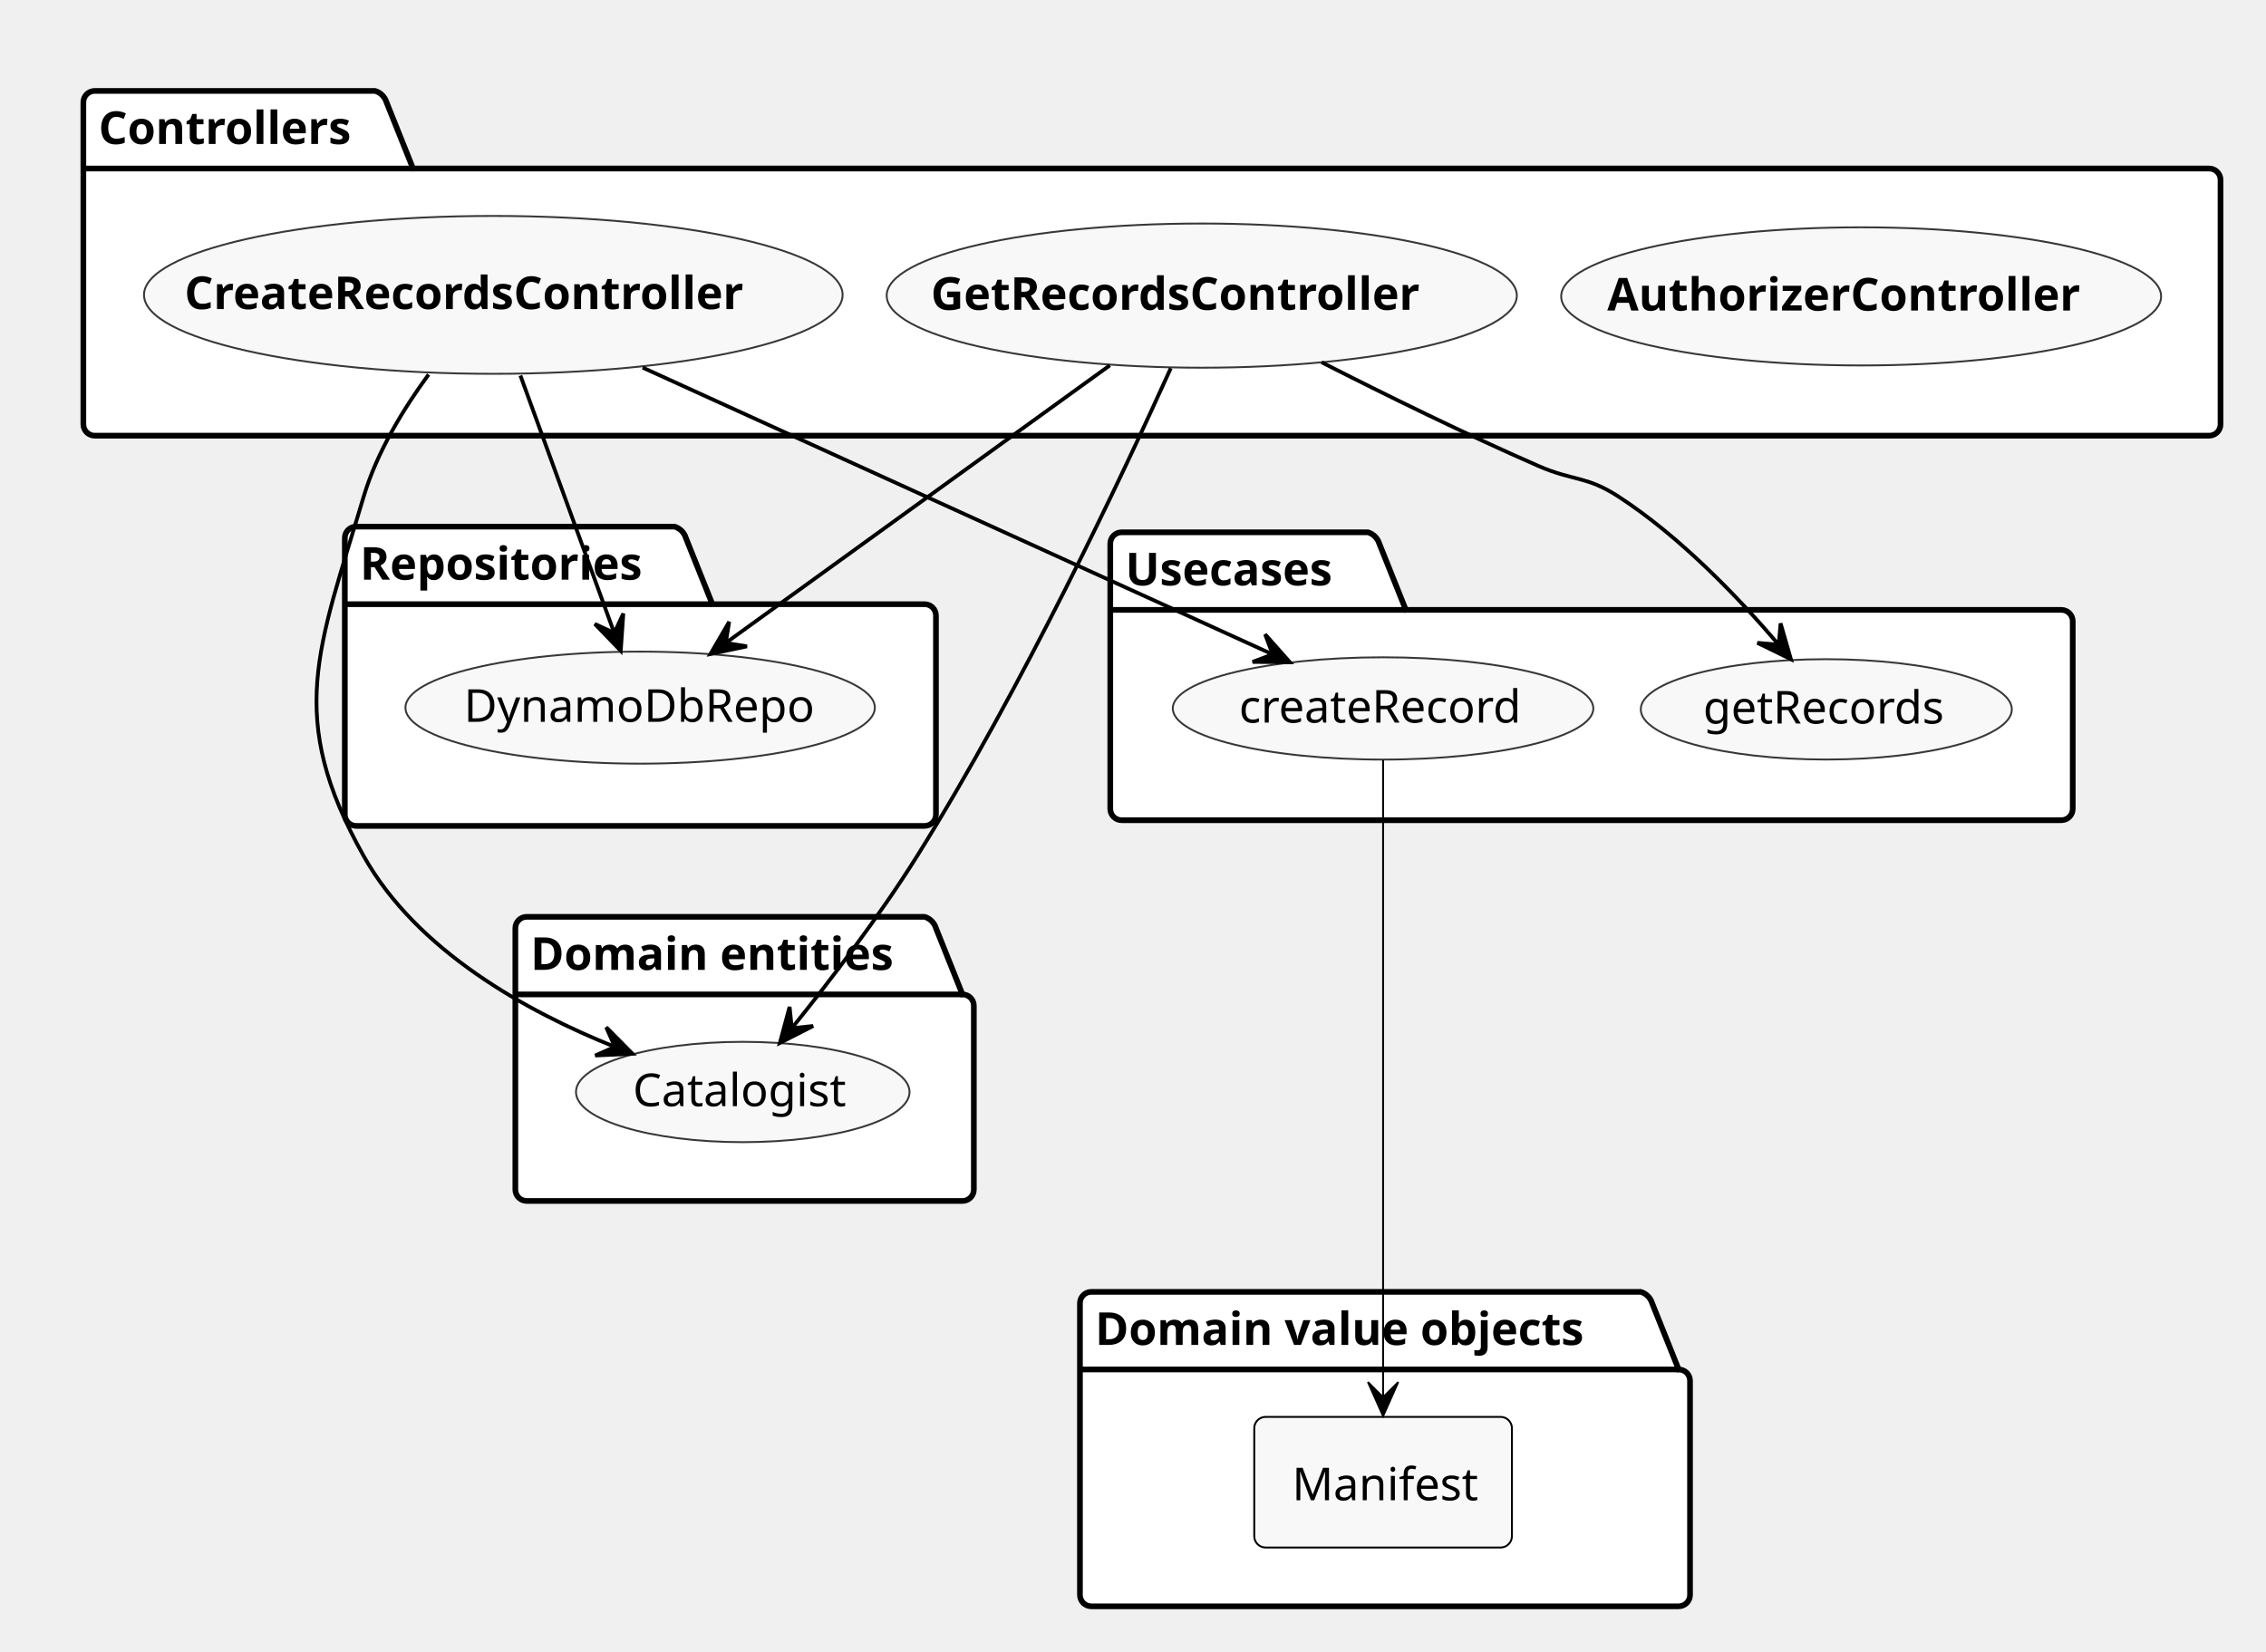
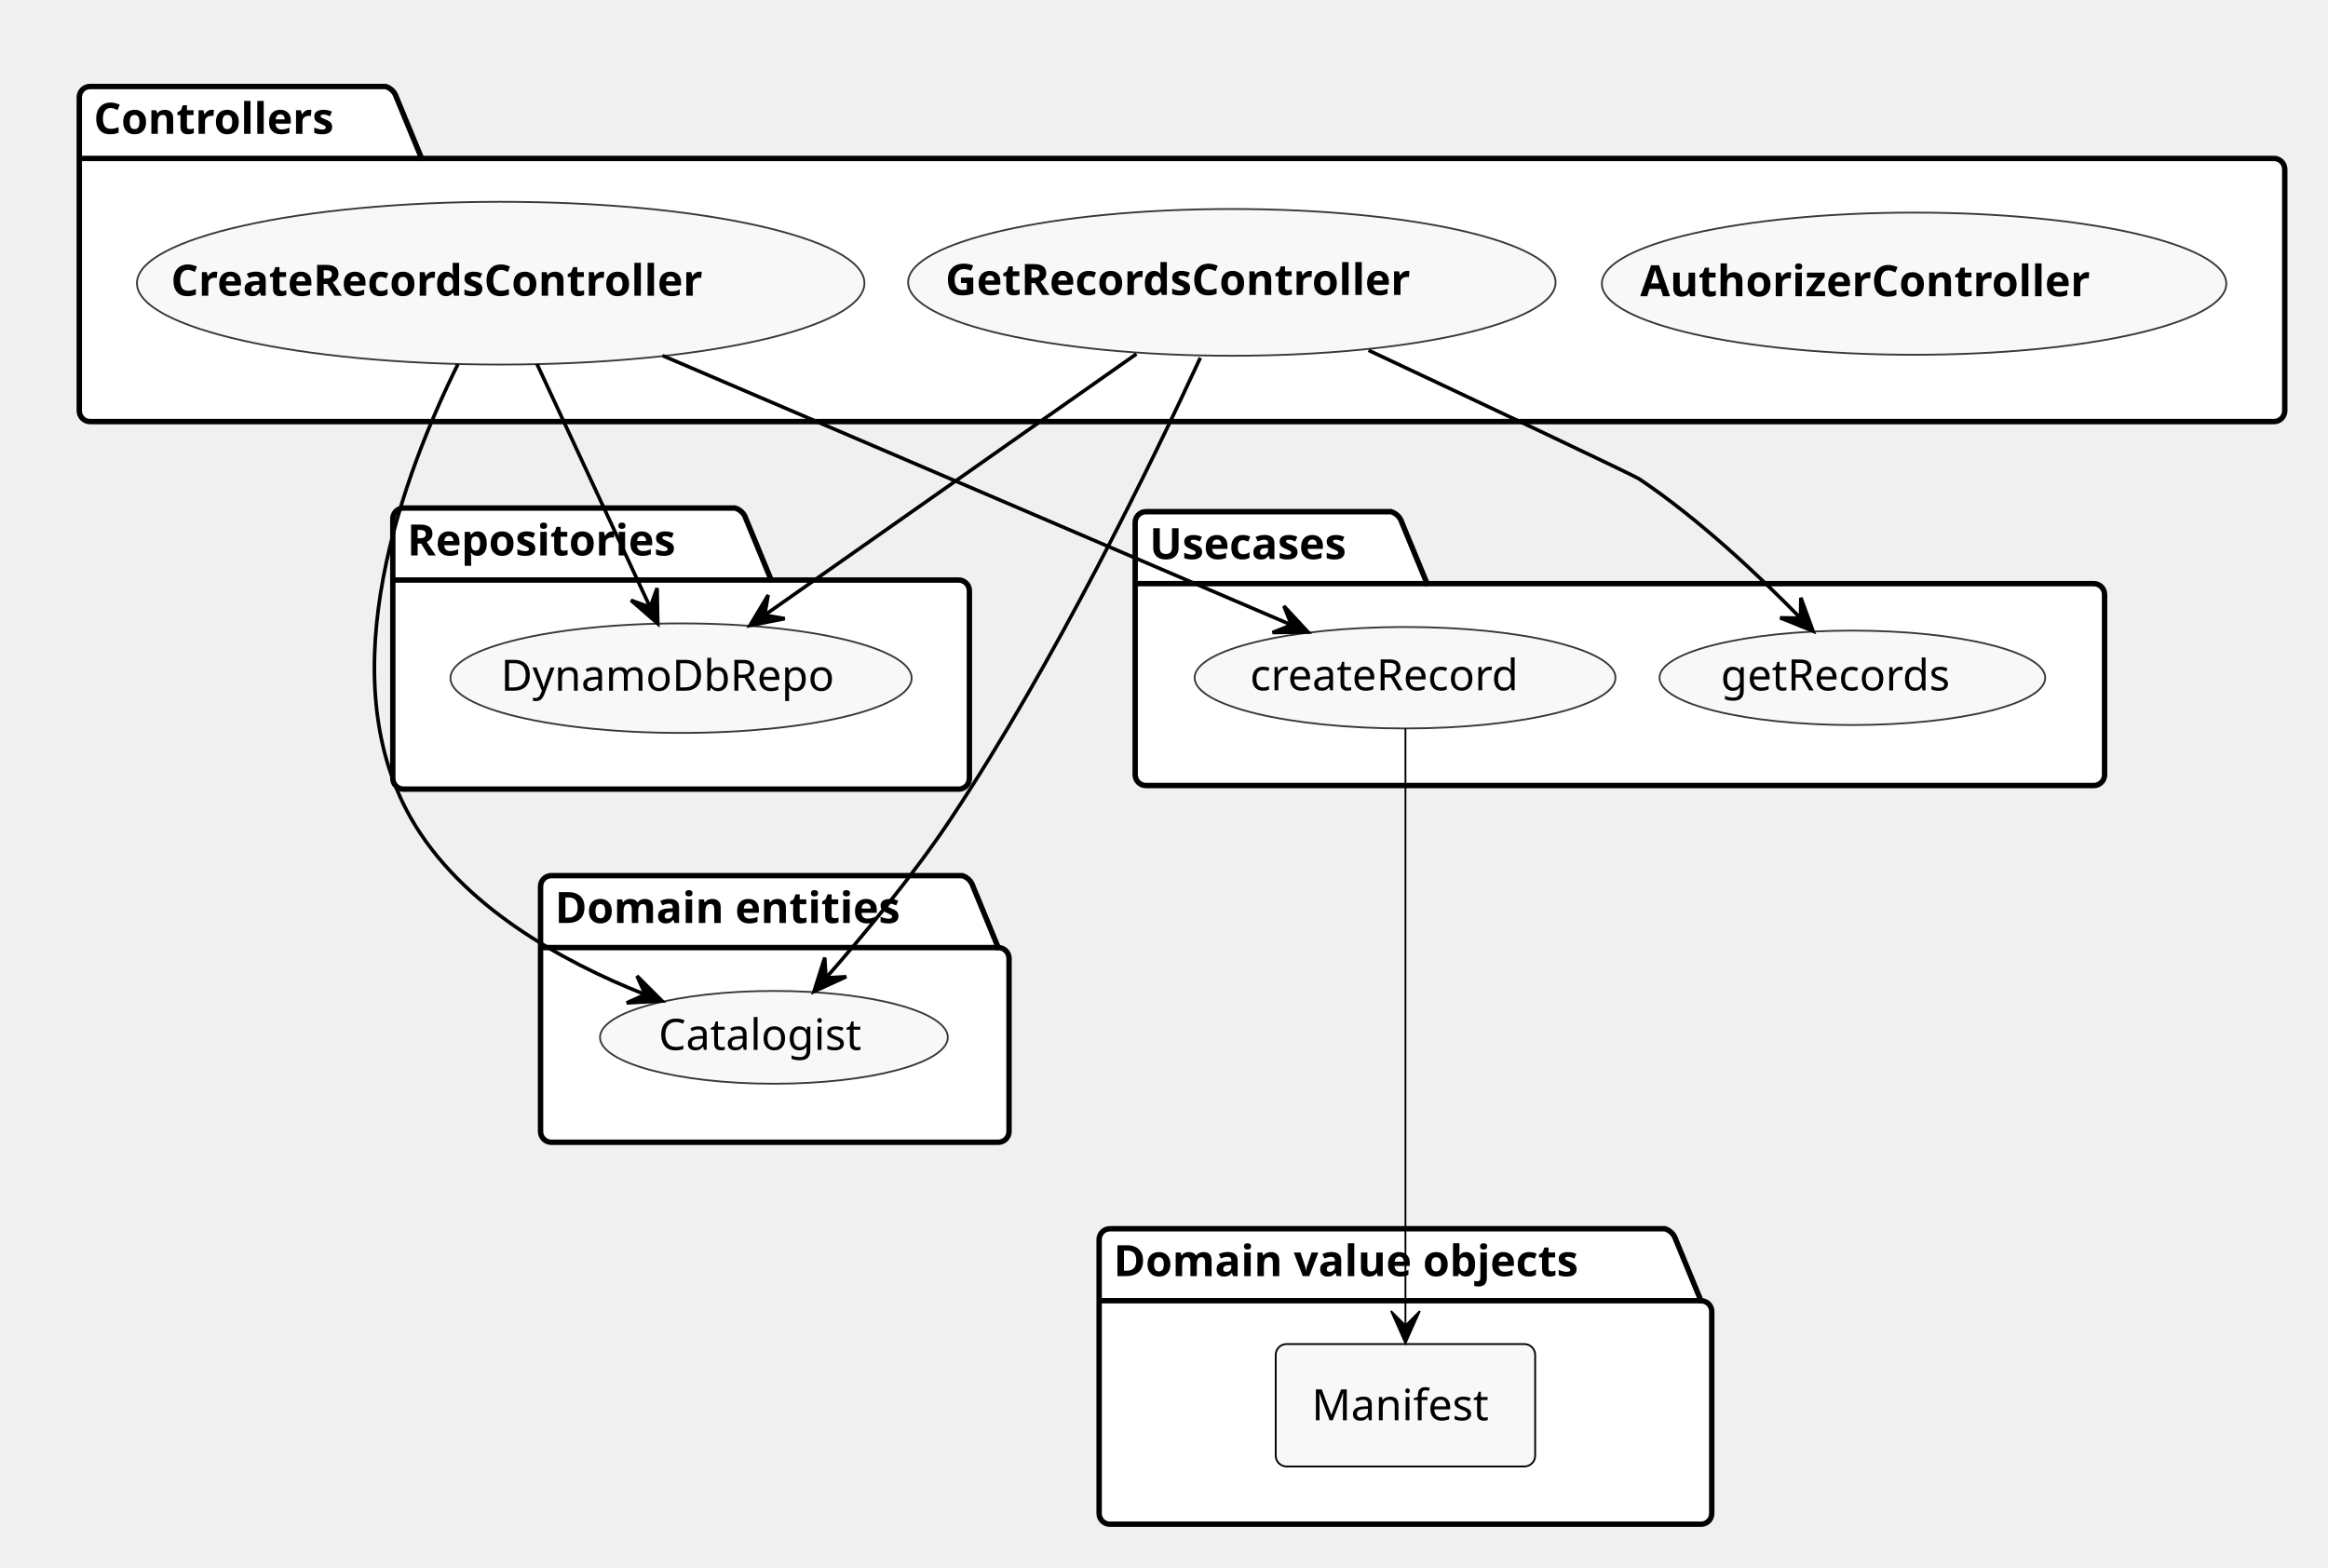
- <svg xmlns="http://www.w3.org/2000/svg" contentScriptType="application/ecmascript" contentStyleType="text/css" height="436px" preserveAspectRatio="none" style="width:598px;height:436px;" version="1.1" viewBox="0 0 598 436" width="598px" zoomAndPan="magnify">
+ <svg xmlns="http://www.w3.org/2000/svg" contentScriptType="application/ecmascript" contentStyleType="text/css" height="435px" preserveAspectRatio="none" style="width:646px;height:435px;" version="1.1" viewBox="0 0 646 435" width="646px" zoomAndPan="magnify">
  <defs />
  <g>
-     <path d="M25,24 L99,24 A4.5,4.5 0 0 1 102,27 L109,44.484 L583,44.484 A3,3 0 0 1 586,47.484 L586,112 A3,3 0 0 1 583,115 L25,115 A3,3 0 0 1 22,112 L22,27 A3,3 0 0 1 25,24 " fill="#FFFFFF" style="stroke: #000000; stroke-width: 1.5;" />
-     <line style="stroke: #000000; stroke-width: 1.5;" x1="22" x2="109" y1="44.484" y2="44.484" />
-     <text fill="#000000" font-family="Tahoma, sans-serif" font-size="12" font-weight="bold" lengthAdjust="spacingAndGlyphs" textLength="74" x="26" y="38.006">Controllers</text>
-     <path d="M139,242 L244,242 A4.5,4.5 0 0 1 247,245 L254,262.484 L254,262.484 A3,3 0 0 1 257,265.484 L257,314 A3,3 0 0 1 254,317 L139,317 A3,3 0 0 1 136,314 L136,245 A3,3 0 0 1 139,242 " fill="#FFFFFF" style="stroke: #000000; stroke-width: 1.5;" />
-     <line style="stroke: #000000; stroke-width: 1.5;" x1="136" x2="254" y1="262.484" y2="262.484" />
-     <text fill="#000000" font-family="Tahoma, sans-serif" font-size="12" font-weight="bold" lengthAdjust="spacingAndGlyphs" textLength="105" x="140" y="256.006">Domain entities</text>
-     <path d="M288,341 L433,341 A4.5,4.5 0 0 1 436,344 L443,361.484 L443,361.484 A3,3 0 0 1 446,364.484 L446,421 A3,3 0 0 1 443,424 L288,424 A3,3 0 0 1 285,421 L285,344 A3,3 0 0 1 288,341 " fill="#FFFFFF" style="stroke: #000000; stroke-width: 1.5;" />
-     <line style="stroke: #000000; stroke-width: 1.5;" x1="285" x2="443" y1="361.484" y2="361.484" />
-     <text fill="#000000" font-family="Tahoma, sans-serif" font-size="12" font-weight="bold" lengthAdjust="spacingAndGlyphs" textLength="145" x="289" y="355.006">Domain value objects</text>
-     <path d="M94,139 L178,139 A4.5,4.5 0 0 1 181,142 L188,159.484 L244,159.484 A3,3 0 0 1 247,162.484 L247,215 A3,3 0 0 1 244,218 L94,218 A3,3 0 0 1 91,215 L91,142 A3,3 0 0 1 94,139 " fill="#FFFFFF" style="stroke: #000000; stroke-width: 1.5;" />
-     <line style="stroke: #000000; stroke-width: 1.5;" x1="91" x2="188" y1="159.484" y2="159.484" />
-     <text fill="#000000" font-family="Tahoma, sans-serif" font-size="12" font-weight="bold" lengthAdjust="spacingAndGlyphs" textLength="84" x="95" y="153.006">Repositories</text>
-     <path d="M296,140.5 L361,140.5 A4.5,4.5 0 0 1 364,143.5 L371,160.984 L544,160.984 A3,3 0 0 1 547,163.984 L547,213.5 A3,3 0 0 1 544,216.5 L296,216.5 A3,3 0 0 1 293,213.5 L293,143.5 A3,3 0 0 1 296,140.5 " fill="#FFFFFF" style="stroke: #000000; stroke-width: 1.5;" />
-     <line style="stroke: #000000; stroke-width: 1.5;" x1="293" x2="371" y1="160.984" y2="160.984" />
-     <text fill="#000000" font-family="Tahoma, sans-serif" font-size="12" font-weight="bold" lengthAdjust="spacingAndGlyphs" textLength="65" x="297" y="154.506">Usecases</text>
-     <ellipse cx="491.159" cy="78.232" fill="#F8F8F8" rx="79.159" ry="18.232" style="stroke: #383838; stroke-width: 0.5;" />
-     <text fill="#000000" font-family="Tahoma, sans-serif" font-size="12" font-weight="bold" lengthAdjust="spacingAndGlyphs" textLength="134" x="424.159" y="81.974">AuthorizerController</text>
-     <ellipse cx="130.182" cy="77.837" fill="#F8F8F8" rx="92.182" ry="20.837" style="stroke: #383838; stroke-width: 0.5;" />
-     <text fill="#000000" font-family="Tahoma, sans-serif" font-size="12" font-weight="bold" lengthAdjust="spacingAndGlyphs" textLength="163" x="48.682" y="81.579">CreateRecordsController</text>
-     <ellipse cx="317.147" cy="78.029" fill="#F8F8F8" rx="83.147" ry="19.029" style="stroke: #383838; stroke-width: 0.5;" />
-     <text fill="#000000" font-family="Tahoma, sans-serif" font-size="12" font-weight="bold" lengthAdjust="spacingAndGlyphs" textLength="143" x="245.647" y="81.772">GetRecordsController</text>
-     <ellipse cx="196.012" cy="288.242" fill="#F8F8F8" rx="44.012" ry="13.242" style="stroke: #383838; stroke-width: 0.5;" />
-     <text fill="#000000" font-family="Tahoma, sans-serif" font-size="12" lengthAdjust="spacingAndGlyphs" textLength="58" x="167.012" y="291.984">Catalogist</text>
-     <rect fill="#F8F8F8" height="34.484" rx="3" ry="3" style="stroke: #000000; stroke-width: 0.5;" width="68" x="331" y="374" />
-     <text fill="#000000" font-family="Tahoma, sans-serif" font-size="12" lengthAdjust="spacingAndGlyphs" textLength="48" x="341" y="396.006">Manifest</text>
-     <ellipse cx="168.936" cy="186.787" fill="#F8F8F8" rx="61.936" ry="14.787" style="stroke: #383838; stroke-width: 0.5;" />
-     <text fill="#000000" font-family="Tahoma, sans-serif" font-size="12" lengthAdjust="spacingAndGlyphs" textLength="93" x="122.436" y="190.529">DynamoDbRepo</text>
-     <ellipse cx="364.99" cy="186.998" fill="#F8F8F8" rx="55.49" ry="13.498" style="stroke: #383838; stroke-width: 0.5;" />
-     <text fill="#000000" font-family="Tahoma, sans-serif" font-size="12" lengthAdjust="spacingAndGlyphs" textLength="76" x="326.99" y="190.74">createRecord</text>
-     <ellipse cx="481.962" cy="187.242" fill="#F8F8F8" rx="48.962" ry="13.242" style="stroke: #383838; stroke-width: 0.5;" />
-     <text fill="#000000" font-family="Tahoma, sans-serif" font-size="12" lengthAdjust="spacingAndGlyphs" textLength="65" x="449.462" y="190.984">getRecords</text>
-     <path d="M365,200.636 C365,234.348 365,326.706 365,368.706 " fill="none" id="createRecord-&gt;_Manifest" style="stroke: #000000; stroke-width: 0.5;" />
-     <polygon fill="#000000" points="365,373.81,369,364.81,365,368.81,361,364.81,365,373.81" style="stroke: #000000; stroke-width: 0.5;" />
-     <path d="M113.103,98.86 C106.388,108.022 99.449,119.422 96,131 C83.945,171.465 75.332,189.182 96,226 C110.034,250.999 138.935,266.963 162.075,276.262 " fill="none" id="&lt;b&gt;CreateRecordsController&lt;/b&gt;-&gt;Catalogist" style="stroke: #000000; stroke-width: 1.0;" />
-     <polygon fill="#000000" points="166.918,278.146,159.982,271.153,162.259,276.332,157.08,278.608,166.918,278.146" style="stroke: #000000; stroke-width: 1.0;" />
-     <path d="M169.599,97.03 C216.579,118.421 293.8,153.581 335.717,172.667 " fill="none" id="&lt;b&gt;CreateRecordsController&lt;/b&gt;-&gt;createRecord" style="stroke: #000000; stroke-width: 1.0;" />
-     <polygon fill="#000000" points="340.403,174.8,333.869,167.43,335.852,172.728,330.555,174.711,340.403,174.8" style="stroke: #000000; stroke-width: 1.0;" />
-     <path d="M137.336,99.126 C144.395,118.493 154.995,147.576 161.955,166.671 " fill="none" id="&lt;b&gt;CreateRecordsController&lt;/b&gt;-&gt;DynamoDbRepo" style="stroke: #000000; stroke-width: 1.0;" />
-     <polygon fill="#000000" points="163.815,171.776,164.492,161.951,162.103,167.078,156.976,164.689,163.815,171.776" style="stroke: #000000; stroke-width: 1.0;" />
-     <path d="M308.965,97.199 C296.182,125.532 269.804,181.549 242,226 C231.977,242.025 218.859,259.11 209.198,271.11 " fill="none" id="&lt;b&gt;GetRecordsController&lt;/b&gt;-&gt;Catalogist" style="stroke: #000000; stroke-width: 1.0;" />
-     <polygon fill="#000000" points="205.807,275.29,214.584,270.823,208.958,271.408,208.373,265.781,205.807,275.29" style="stroke: #000000; stroke-width: 1.0;" />
-     <path d="M292.892,96.43 C264.902,116.666 219.087,149.789 191.708,169.583 " fill="none" id="&lt;b&gt;GetRecordsController&lt;/b&gt;-&gt;DynamoDbRepo" style="stroke: #000000; stroke-width: 1.0;" />
-     <polygon fill="#000000" points="187.478,172.641,197.115,170.61,191.53,169.712,192.428,164.126,187.478,172.641" style="stroke: #000000; stroke-width: 1.0;" />
-     <path d="M348.785,95.631 C365.611,104.2 386.727,114.588 406,123 C415.154,126.995 418.617,125.571 427,131 C443.497,141.684 459.014,157.997 469.332,170.086 " fill="none" id="&lt;b&gt;GetRecordsController&lt;/b&gt;-&gt;getRecords" style="stroke: #000000; stroke-width: 1.0;" />
-     <polygon fill="#000000" points="472.626,174.009,469.904,164.544,469.412,170.179,463.776,169.686,472.626,174.009" style="stroke: #000000; stroke-width: 1.0;" />
+     <path d="M25,24 L107,24 A4.5,4.5 0 0 1 110,27 L117,43.969 L631,43.969 A3,3 0 0 1 634,46.969 L634,114 A3,3 0 0 1 631,117 L25,117 A3,3 0 0 1 22,114 L22,27 A3,3 0 0 1 25,24 " fill="#FFFFFF" style="stroke: #000000; stroke-width: 1.5;" />
+     <line style="stroke: #000000; stroke-width: 1.5;" x1="22" x2="117" y1="43.969" y2="43.969" />
+     <text fill="#000000" font-family="Tahoma, sans-serif" font-size="12" font-weight="bold" lengthAdjust="spacingAndGlyphs" textLength="82" x="26" y="37.139">Controllers</text>
+     <path d="M153,243 L267,243 A4.5,4.5 0 0 1 270,246 L277,262.969 L277,262.969 A3,3 0 0 1 280,265.969 L280,314 A3,3 0 0 1 277,317 L153,317 A3,3 0 0 1 150,314 L150,246 A3,3 0 0 1 153,243 " fill="#FFFFFF" style="stroke: #000000; stroke-width: 1.5;" />
+     <line style="stroke: #000000; stroke-width: 1.5;" x1="150" x2="277" y1="262.969" y2="262.969" />
+     <text fill="#000000" font-family="Tahoma, sans-serif" font-size="12" font-weight="bold" lengthAdjust="spacingAndGlyphs" textLength="114" x="154" y="256.139">Domain entities</text>
+     <path d="M308,341 L462,341 A4.5,4.5 0 0 1 465,344 L472,360.969 L472,360.969 A3,3 0 0 1 475,363.969 L475,420 A3,3 0 0 1 472,423 L308,423 A3,3 0 0 1 305,420 L305,344 A3,3 0 0 1 308,341 " fill="#FFFFFF" style="stroke: #000000; stroke-width: 1.5;" />
+     <line style="stroke: #000000; stroke-width: 1.5;" x1="305" x2="472" y1="360.969" y2="360.969" />
+     <text fill="#000000" font-family="Tahoma, sans-serif" font-size="12" font-weight="bold" lengthAdjust="spacingAndGlyphs" textLength="154" x="309" y="354.139">Domain value objects</text>
+     <path d="M112,141 L204,141 A4.5,4.5 0 0 1 207,144 L214,160.969 L266,160.969 A3,3 0 0 1 269,163.969 L269,216 A3,3 0 0 1 266,219 L112,219 A3,3 0 0 1 109,216 L109,144 A3,3 0 0 1 112,141 " fill="#FFFFFF" style="stroke: #000000; stroke-width: 1.5;" />
+     <line style="stroke: #000000; stroke-width: 1.5;" x1="109" x2="214" y1="160.969" y2="160.969" />
+     <text fill="#000000" font-family="Tahoma, sans-serif" font-size="12" font-weight="bold" lengthAdjust="spacingAndGlyphs" textLength="92" x="113" y="154.139">Repositories</text>
+     <path d="M318,142 L386,142 A4.5,4.5 0 0 1 389,145 L396,161.969 L581,161.969 A3,3 0 0 1 584,164.969 L584,215 A3,3 0 0 1 581,218 L318,218 A3,3 0 0 1 315,215 L315,145 A3,3 0 0 1 318,142 " fill="#FFFFFF" style="stroke: #000000; stroke-width: 1.5;" />
+     <line style="stroke: #000000; stroke-width: 1.5;" x1="315" x2="396" y1="161.969" y2="161.969" />
+     <text fill="#000000" font-family="Tahoma, sans-serif" font-size="12" font-weight="bold" lengthAdjust="spacingAndGlyphs" textLength="68" x="319" y="155.139">Usecases</text>
+     <ellipse cx="531.139" cy="78.728" fill="#F8F8F8" rx="86.639" ry="19.728" style="stroke: #383838; stroke-width: 0.5;" />
+     <text fill="#000000" font-family="Tahoma, sans-serif" font-size="12" font-weight="bold" lengthAdjust="spacingAndGlyphs" textLength="152" x="455.139" y="82.212">AuthorizerController</text>
+     <ellipse cx="138.938" cy="78.588" fill="#F8F8F8" rx="100.938" ry="22.587" style="stroke: #383838; stroke-width: 0.5;" />
+     <text fill="#000000" font-family="Tahoma, sans-serif" font-size="12" font-weight="bold" lengthAdjust="spacingAndGlyphs" textLength="183" x="47.438" y="82.072">CreateRecordsController</text>
+     <ellipse cx="341.832" cy="78.366" fill="#F8F8F8" rx="89.832" ry="20.366" style="stroke: #383838; stroke-width: 0.5;" />
+     <text fill="#000000" font-family="Tahoma, sans-serif" font-size="12" font-weight="bold" lengthAdjust="spacingAndGlyphs" textLength="159" x="262.332" y="81.851">GetRecordsController</text>
+     <ellipse cx="214.755" cy="287.877" fill="#F8F8F8" rx="48.255" ry="12.877" style="stroke: #383838; stroke-width: 0.5;" />
+     <text fill="#000000" font-family="Tahoma, sans-serif" font-size="12" lengthAdjust="spacingAndGlyphs" textLength="64" x="182.755" y="291.362">Catalogist</text>
+     <rect fill="#F8F8F8" height="33.969" rx="3" ry="3" style="stroke: #000000; stroke-width: 0.5;" width="72" x="354" y="373" />
+     <text fill="#000000" font-family="Tahoma, sans-serif" font-size="12" lengthAdjust="spacingAndGlyphs" textLength="52" x="364" y="394.139">Manifest</text>
+     <ellipse cx="188.988" cy="188.198" fill="#F8F8F8" rx="63.988" ry="15.198" style="stroke: #383838; stroke-width: 0.5;" />
+     <text fill="#000000" font-family="Tahoma, sans-serif" font-size="12" lengthAdjust="spacingAndGlyphs" textLength="100" x="138.988" y="191.682">DynamoDbRepo</text>
+     <ellipse cx="389.894" cy="188.079" fill="#F8F8F8" rx="58.394" ry="14.079" style="stroke: #383838; stroke-width: 0.5;" />
+     <text fill="#000000" font-family="Tahoma, sans-serif" font-size="12" lengthAdjust="spacingAndGlyphs" textLength="86" x="346.894" y="191.563">createRecord</text>
+     <ellipse cx="514.015" cy="188.103" fill="#F8F8F8" rx="53.515" ry="13.103" style="stroke: #383838; stroke-width: 0.5;" />
+     <text fill="#000000" font-family="Tahoma, sans-serif" font-size="12" lengthAdjust="spacingAndGlyphs" textLength="73" x="477.515" y="191.587">getRecords</text>
+     <path d="M390,202.123 C390,235.958 390,326.4 390,367.79 " fill="none" id="createRecord-&gt;_Manifest" style="stroke: #000000; stroke-width: 0.5;" />
+     <polygon fill="#000000" points="390,372.824,394,363.824,390,367.824,386,363.824,390,372.824" style="stroke: #000000; stroke-width: 0.5;" />
+     <path d="M127.083,101.045 C112.152,131.205 91.134,186.819 114,227 C127.844,251.327 155.871,266.815 178.896,275.949 " fill="none" id="&lt;b&gt;CreateRecordsController&lt;/b&gt;-&gt;Catalogist" style="stroke: #000000; stroke-width: 1.0;" />
+     <polygon fill="#000000" points="183.727,277.802,176.757,270.843,179.059,276.011,173.891,278.312,183.727,277.802" style="stroke: #000000; stroke-width: 1.0;" />
+     <path d="M183.84,98.685 C207.654,108.876 237.419,121.616 264,133 C296.129,146.76 332.861,162.504 358.342,173.427 " fill="none" id="&lt;b&gt;CreateRecordsController&lt;/b&gt;-&gt;createRecord" style="stroke: #000000; stroke-width: 1.0;" />
+     <polygon fill="#000000" points="362.965,175.409,356.27,168.186,358.37,173.439,353.117,175.538,362.965,175.409" style="stroke: #000000; stroke-width: 1.0;" />
+     <path d="M148.998,100.996 C158.193,120.766 171.685,149.773 180.407,168.525 " fill="none" id="&lt;b&gt;CreateRecordsController&lt;/b&gt;-&gt;DynamoDbRepo" style="stroke: #000000; stroke-width: 1.0;" />
+     <polygon fill="#000000" points="182.516,173.059,182.348,163.212,180.408,168.525,175.094,166.585,182.516,173.059" style="stroke: #000000; stroke-width: 1.0;" />
+     <path d="M333.078,99.292 C319.674,128.278 292.82,183.547 264,227 C253.448,242.91 239.532,259.624 229.227,271.359 " fill="none" id="&lt;b&gt;GetRecordsController&lt;/b&gt;-&gt;Catalogist" style="stroke: #000000; stroke-width: 1.0;" />
+     <polygon fill="#000000" points="225.881,275.139,234.842,271.053,229.196,271.396,228.853,265.749,225.881,275.139" style="stroke: #000000; stroke-width: 1.0;" />
+     <path d="M315.349,98.225 C286.255,118.667 240.123,151.08 212.385,170.569 " fill="none" id="&lt;b&gt;GetRecordsController&lt;/b&gt;-&gt;DynamoDbRepo" style="stroke: #000000; stroke-width: 1.0;" />
+     <polygon fill="#000000" points="208.097,173.582,217.76,171.68,212.188,170.707,213.161,165.135,208.097,173.582" style="stroke: #000000; stroke-width: 1.0;" />
+     <path d="M379.763,97.218 C411.933,112.337 453.249,131.823 455,133 C471.567,144.133 488.132,159.79 499.473,171.38 " fill="none" id="&lt;b&gt;GetRecordsController&lt;/b&gt;-&gt;getRecords" style="stroke: #000000; stroke-width: 1.0;" />
+     <polygon fill="#000000" points="503.111,175.142,499.73,165.892,499.635,171.548,493.979,171.453,503.111,175.142" style="stroke: #000000; stroke-width: 1.0;" />
  </g>
</svg>
